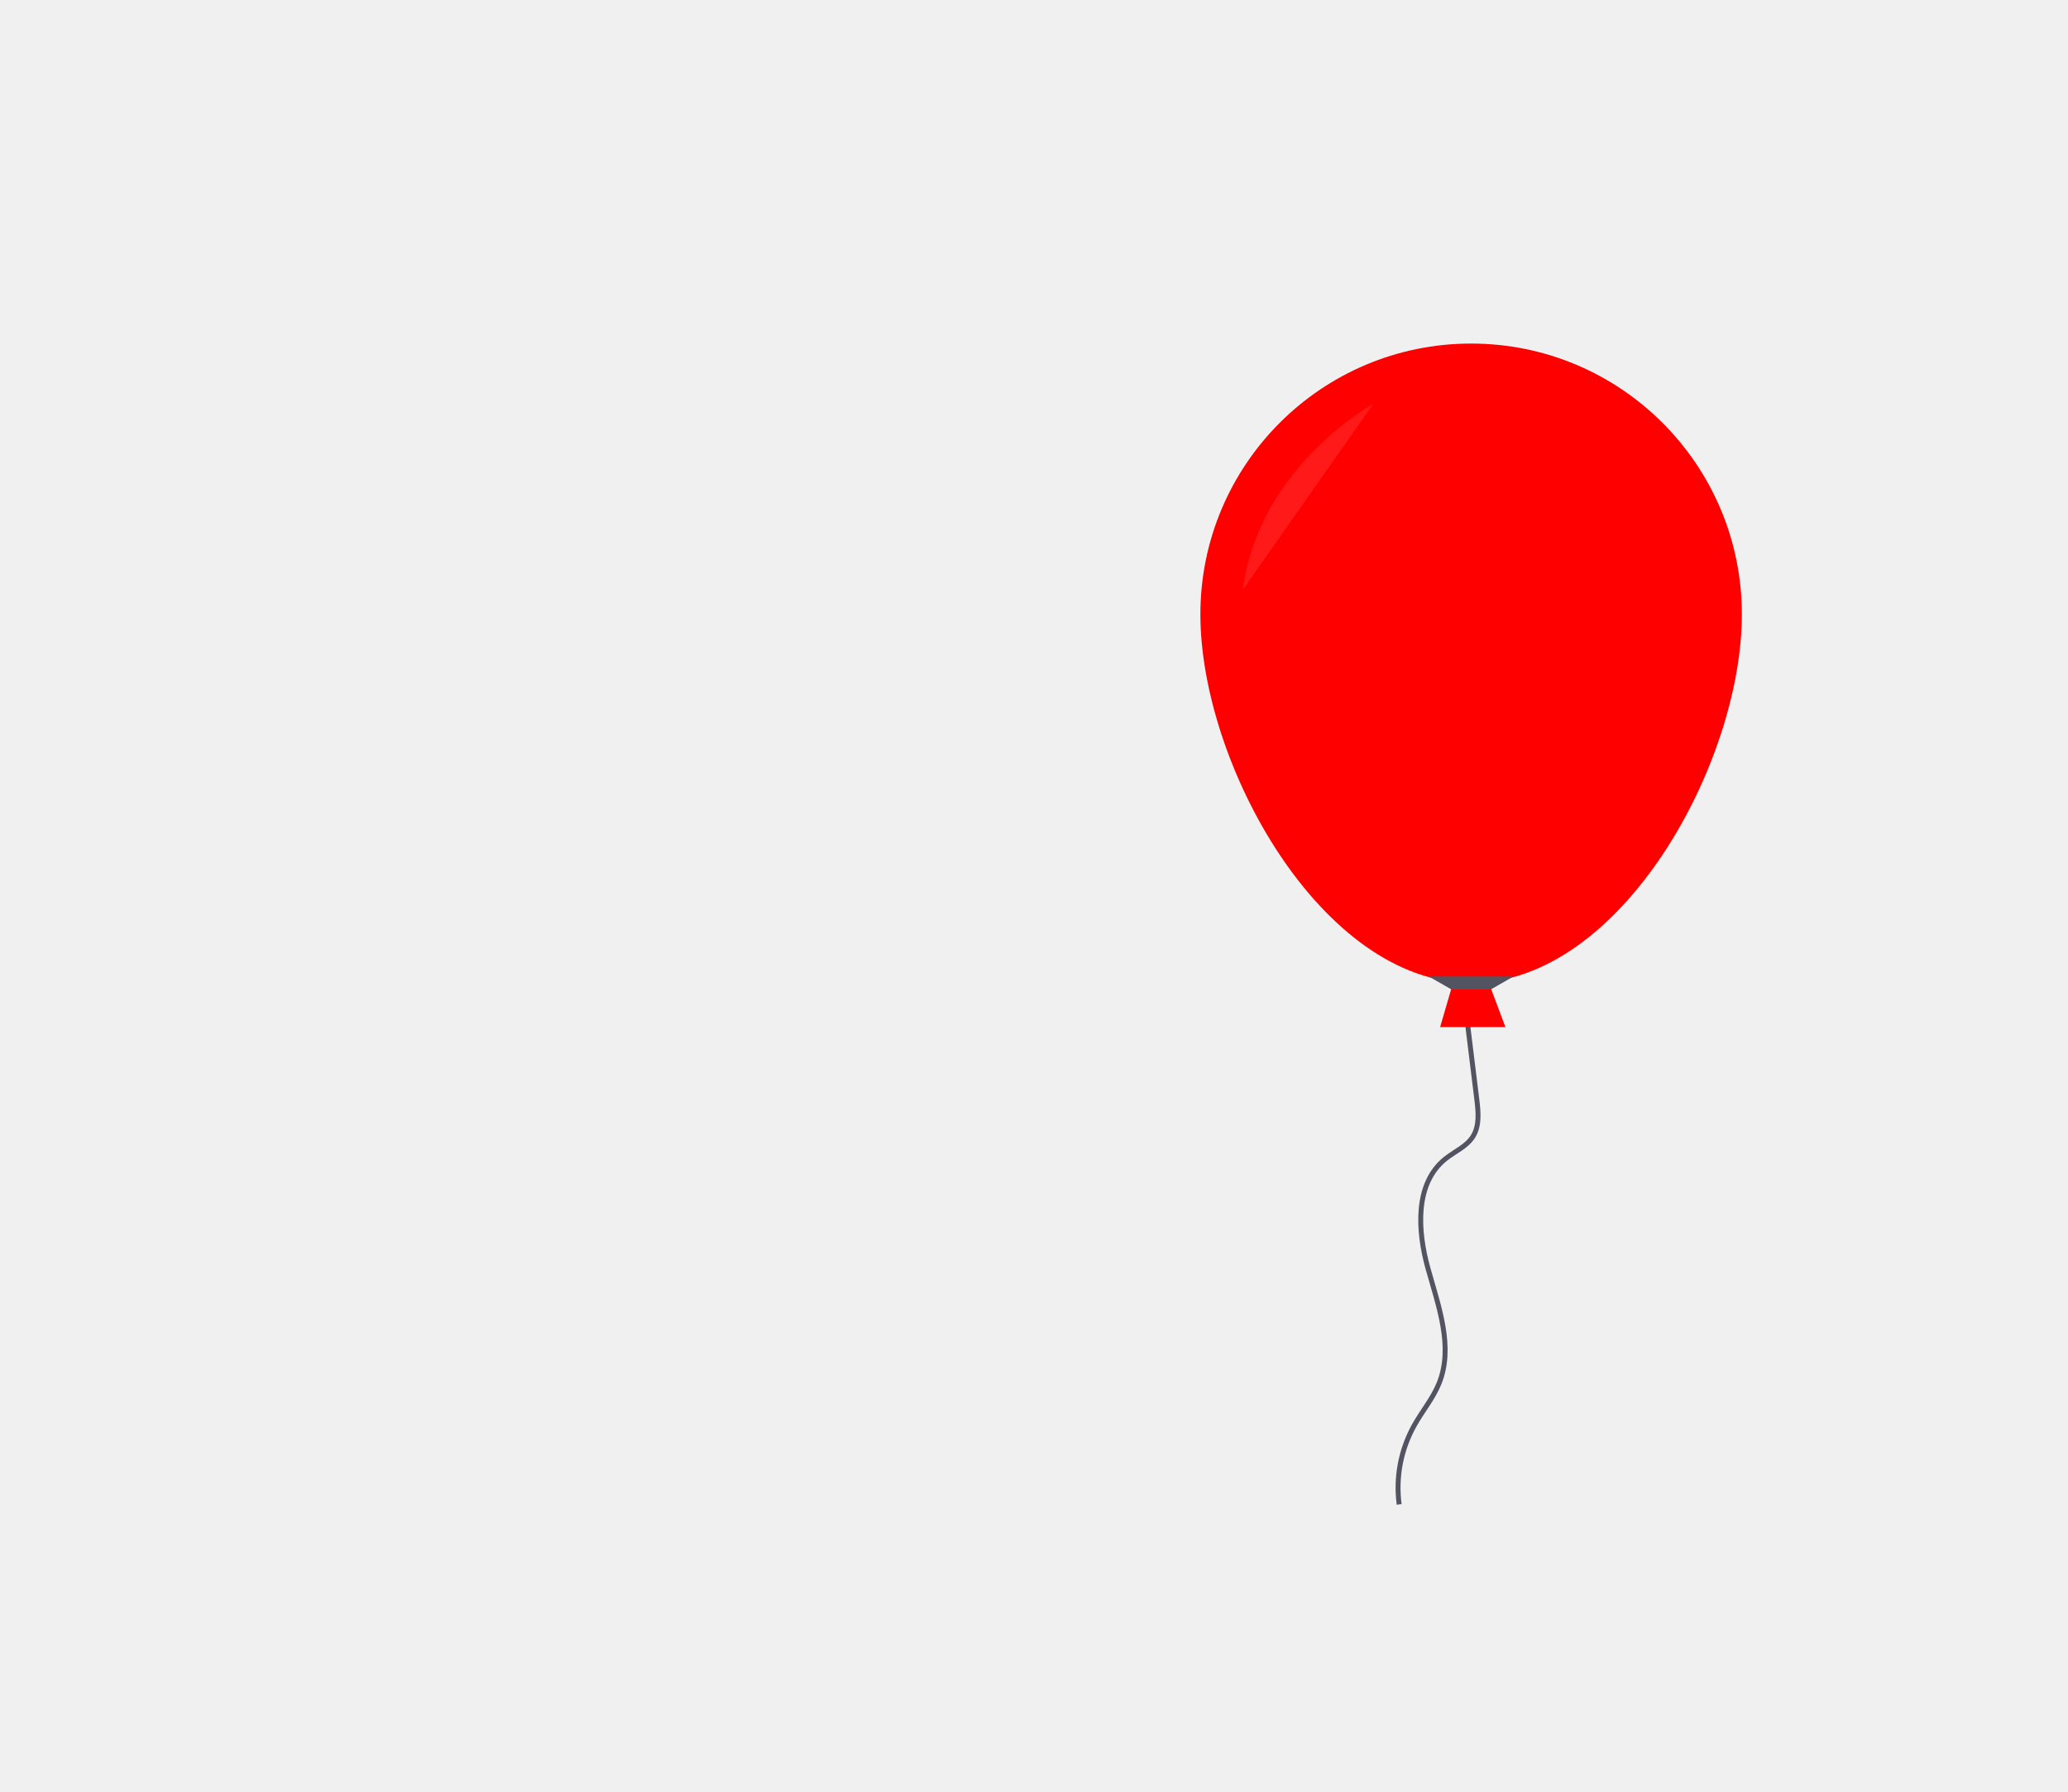
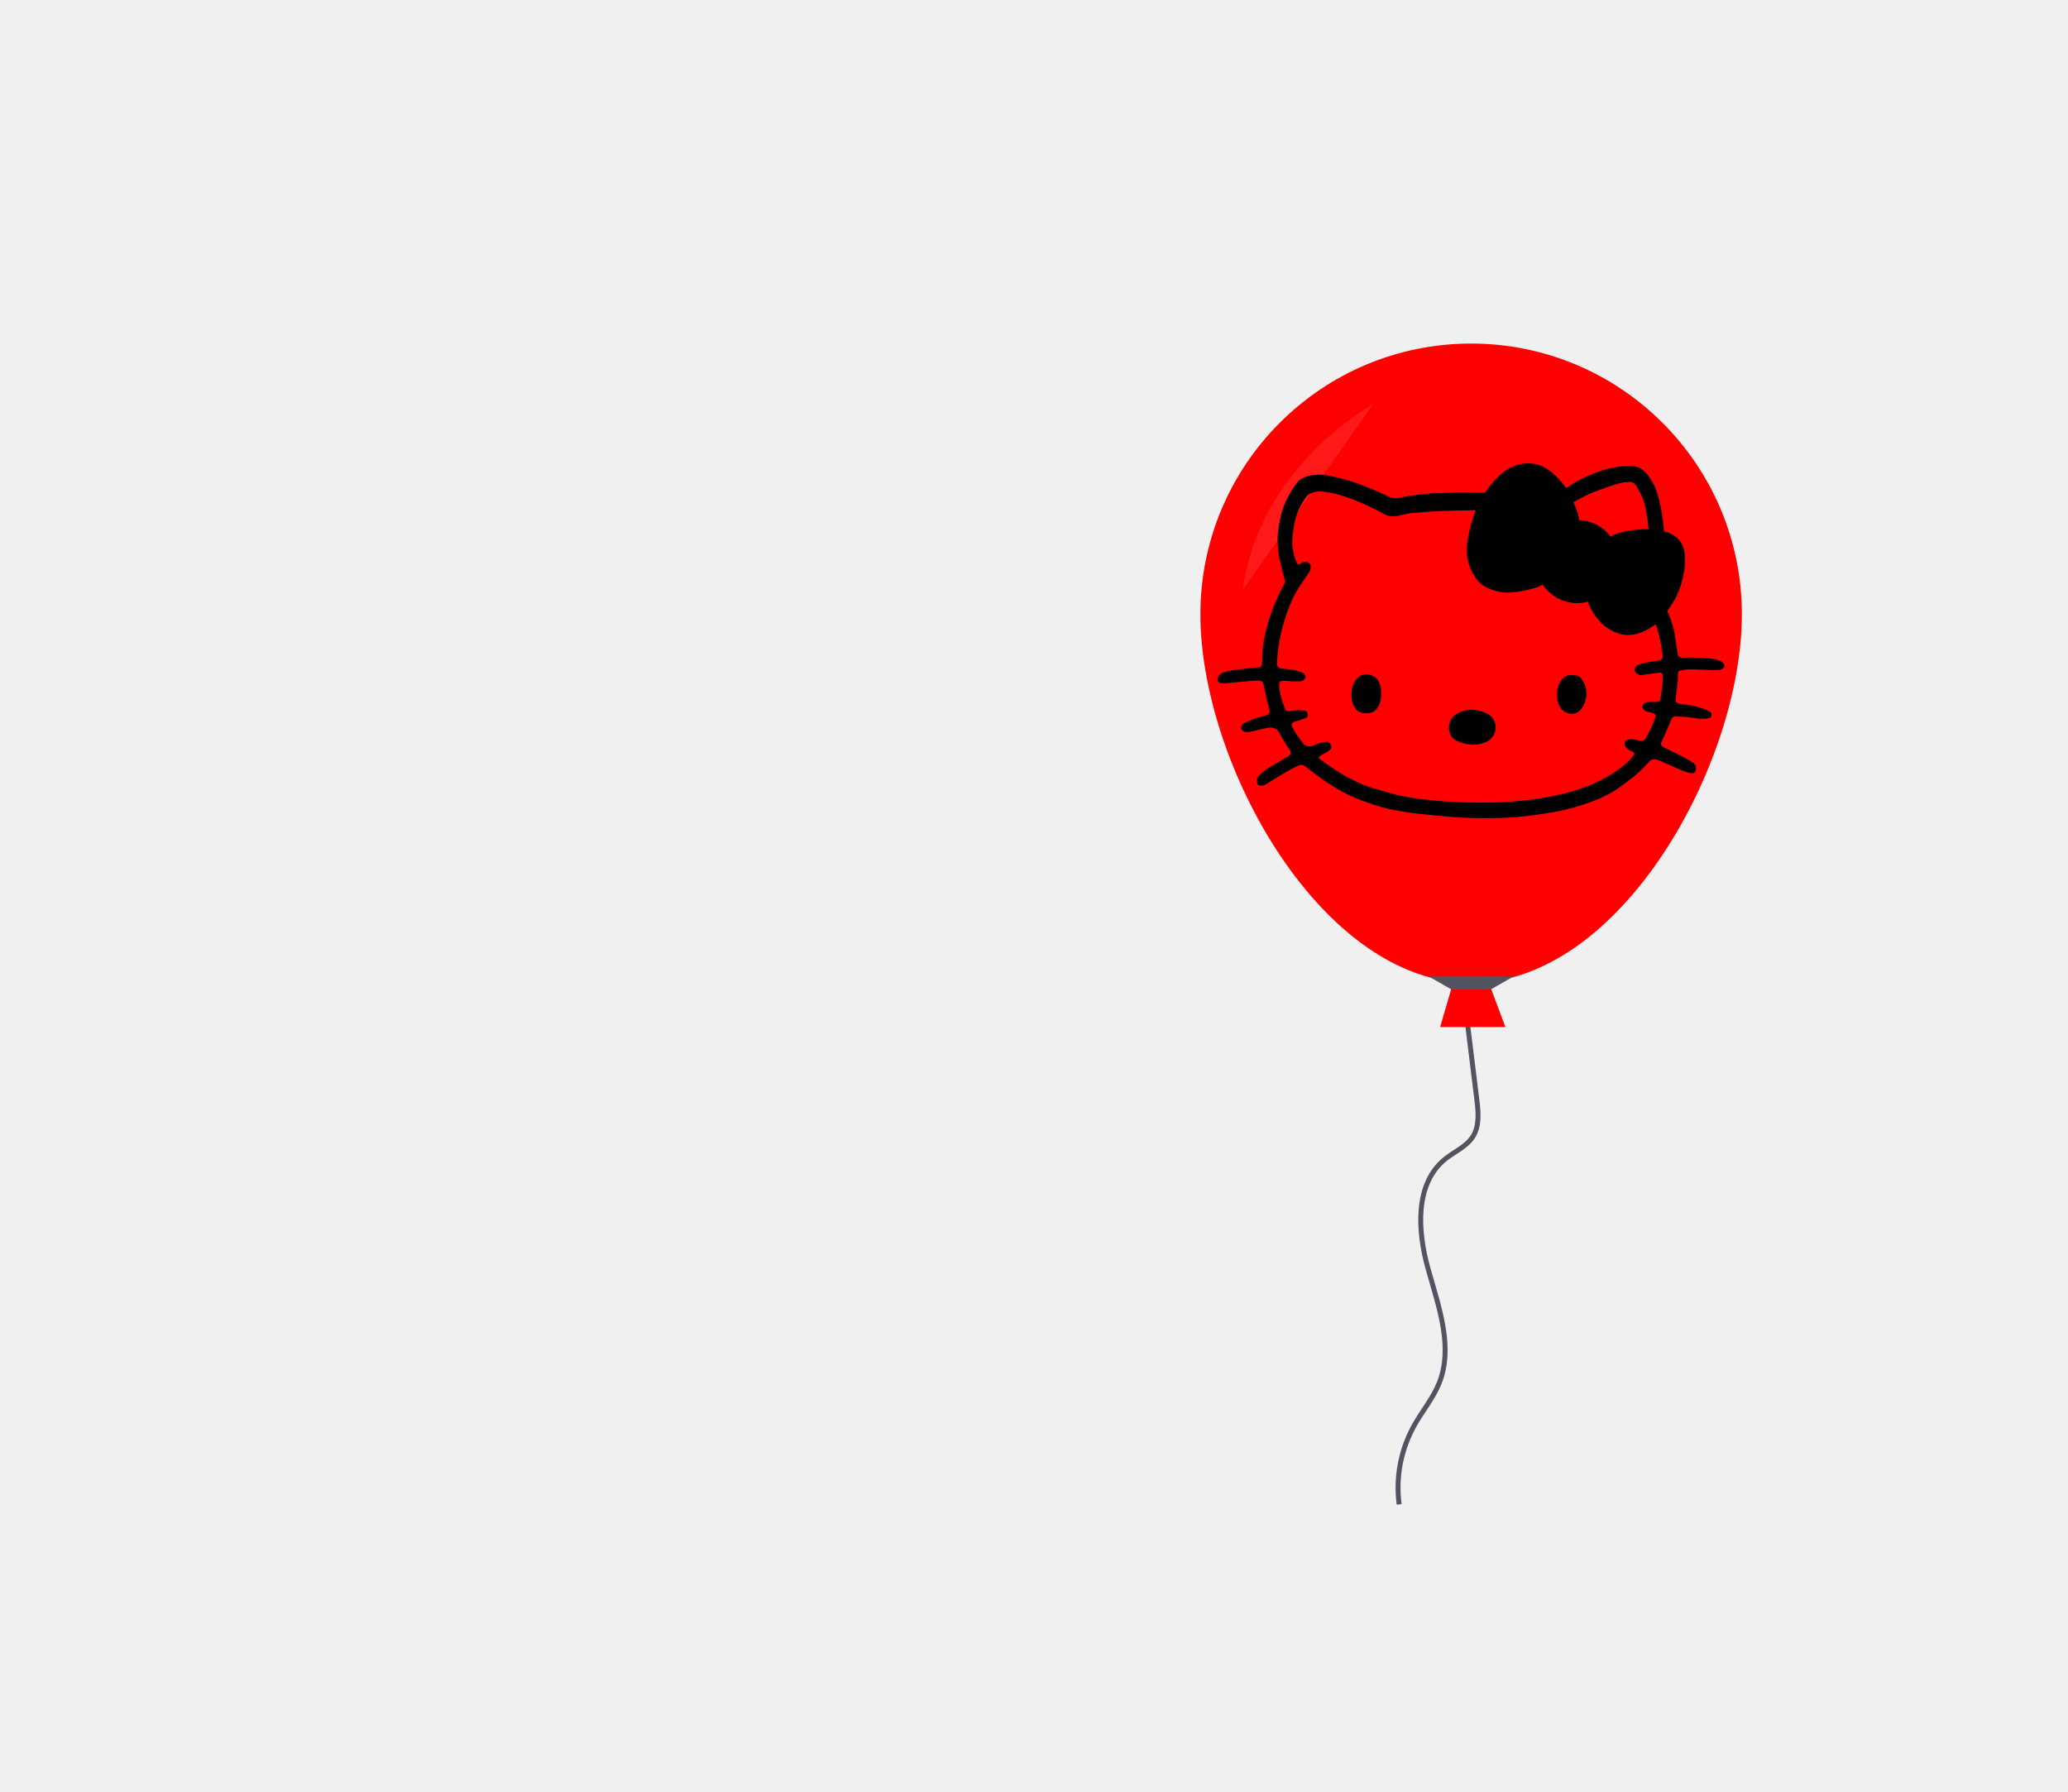
<svg xmlns="http://www.w3.org/2000/svg" id="683d3690-e1ab-45db-97b8-9484a1649262" data-name="Layer 1" width="839.2" height="727.08" viewBox="0 0 839.2 727.08">
  <path d="M775,494.28l4.7,38.31c.62,5.09,1.15,10.64-1.58,15-2.59,4.11-7.45,6.07-11.23,9.11-12.41,10-11.28,29.11-7,44.45s10.44,31.82,4.49,46.58c-2.46,6.09-6.8,11.22-10,16.94a51.87,51.87,0,0,0-6.2,32.18" transform="translate(-180.4 -86.46)" fill="none" stroke="#535461" stroke-miterlimit="10" stroke-width="2" />
  <polygon points="610.89 416.71 584.41 416.71 589.05 400.82 604.93 400.82 610.89 416.71" fill="#ff0000" />
  <path d="M887.25,335.72c0,60.68-49.19,149.57-109.86,149.57S667.52,396.4,667.52,335.72a109.86,109.86,0,1,1,219.73,0Z" transform="translate(-180.4 -86.46)" fill="#ff0000" />
  <polygon points="604.93 401.48 589.05 401.48 579.78 396.19 614.2 396.19 604.93 401.48" fill="#535461" />
  <path d="M737.68,250.34s-46.33,25.15-52.95,75.45" transform="translate(-180.4 -86.46)" fill="#fff" opacity="0.1" />
+   <g id="Layer_1" transform="translate(477, 140) scale(0.3)">
+     <svg fill="#000000" width="800px" height="800px" viewBox="0 0 14 14" role="img" focusable="false" aria-hidden="true">
+       <path d="m 9.726,8.327 c 0,0 -0.05,0.323 -0.259,0.389 0,0 -0.098,0.03 -0.197,-0.009 0,0 -0.097,-0.038 -0.16,-0.125 0,0 -0.06,-0.085 -0.072,-0.212 0,0 -0.009,-0.089 0.004,-0.232 0,0 0.02,-0.099 0.072,-0.18 0,0 0.059,-0.091 0.142,-0.129 0,0 0.068,-0.027 0.157,-0.02 0,0 0.086,0.007 0.15,0.04 0,0 0.197,0.16 0.162,0.478 m -2.308,1.034 c 0,0 -0.16,0.107 -0.384,0.099 0,0 -0.2,-0.007 -0.386,-0.098 0,0 -0.097,-0.048 -0.141,-0.146 0,0 -0.043,-0.094 -0.028,-0.211 0,0 0.012,-0.089 0.056,-0.161 0,0 0.051,-0.079 0.129,-0.118 0,0 0.15,-0.099 0.362,-0.095 0,0 0.207,0.004 0.366,0.099 0,0 0.075,0.035 0.126,0.109 0,0 0.05,0.072 0.06,0.158 0,0 0.013,0.111 -0.029,0.207 0,0 -0.042,0.095 -0.131,0.157 m -2.997,-1.552 c 0,0 0.082,-0.034 0.177,-0.009 0,0 0.081,0.02 0.156,0.078 0,0 0.086,0.091 0.109,0.237 0,0 0.017,0.113 0,0.272 0,0 -0.017,0.102 -0.063,0.178 0,0 -0.056,0.091 -0.144,0.129 0,0 -0.102,0.035 -0.205,0.019 0,0 -0.111,-0.019 -0.178,-0.091 0,0 -0.091,-0.109 -0.105,-0.278 0,0 -0.012,-0.148 0.036,-0.305 0,0 0.025,-0.075 0.083,-0.138 0,0 0.062,-0.07 0.134,-0.093 m 3.909,-5.009 c -0.056,0 -0.116,0.006 -0.177,0.02 0,0 -0.246,0.056 -0.448,0.237 l -0.003,0.001 c 0,0 -0.208,0.188 -0.372,0.437 0,0 -0.181,-0.005 -0.366,-0.007 l -0.15,0 c 0,0 -0.123,-0.007 -0.358,0.009 l -0.35,0.012 c 0,0 -0.413,0.021 -0.848,0.117 0,0 -0.123,0.008 -0.204,-0.035 0,0 -0.386,-0.2 -0.955,-0.386 l -0.294,-0.075 c 0,0 -0.182,-0.044 -0.311,-0.058 0,0 -0.365,-0.036 -0.581,0.144 0,0 -0.262,0.307 -0.385,0.707 0,0 -0.086,0.262 -0.11,0.635 0,0 -0.008,0.232 0.048,0.51 0,0 0.031,0.157 0.123,0.492 0,0 0.015,0.046 -0.012,0.095 0,0 -0.495,0.859 -0.522,1.709 0,0 -0.003,0.012 -10e-4,0.144 0,0 0,0.086 -0.051,0.119 l -0.259,0.024 -0.331,0.038 c 0,0 -0.2,0.023 -0.318,0.079 0,0 -0.093,0.039 -0.095,0.161 0,0 0.007,0.051 0.052,0.07 0,0 0.098,0.016 0.239,-0.001 l 0.235,-0.025 0.329,-0.028 0.121,-0.003 c 0,0 0.07,0.004 0.097,0.051 0,0 0.028,0.098 0.075,0.322 0,0 0.044,0.209 0.079,0.318 0,0 0.015,0.039 10e-4,0.071 0,0 -0.016,0.036 -0.068,0.056 l -0.268,0.078 c 0,0 -0.156,0.048 -0.256,0.111 0,0 -0.043,0.015 -0.067,0.06 0,0 -0.02,0.04 -0.015,0.072 0,0 0.005,0.031 0.058,0.058 0,0 0.06,0.031 0.129,0.02 0,0 0.123,-0.02 0.221,-0.052 l 0.244,-0.051 c 0,0 0.136,-0.019 0.217,0.064 l 0.107,0.189 0.115,0.187 c 0,0 0.011,0.025 0.062,0.089 0,0 0.027,0.028 0.02,0.074 0,0 -0.008,0.05 -0.056,0.075 0,0 -0.148,0.094 -0.453,0.267 0,0 -0.072,0.043 -0.148,0.106 0,0 -0.105,0.087 -0.14,0.157 l 0,0.081 c 0,0 0.005,0.048 0.035,0.07 0,0 0.048,0.02 0.101,0.013 0,0 0.048,-0.007 0.086,-0.035 l 0.374,-0.231 c 0,0 0.224,-0.14 0.382,-0.204 0,0 0.035,-0.021 0.079,-0.021 0,0 0.048,0.001 0.083,0.034 0,0 0.278,0.217 0.437,0.327 0,0 0.411,0.283 0.747,0.421 0,0 0.416,0.169 0.75,0.251 0,0 0.31,0.075 0.771,0.127 l 0.676,0.066 c 0,0 0.797,0.072 1.585,0.012 0,0 0.394,-0.029 0.628,-0.075 0,0 0.366,-0.042 0.766,-0.154 0,0 0.29,-0.082 0.543,-0.184 0,0 0.248,-0.099 0.47,-0.244 0,0 0.157,-0.102 0.437,-0.325 0,0 0.189,-0.166 0.349,-0.345 0,0 0.024,-0.027 0.064,-0.04 l 0.081,-0.001 c 0,0 0.05,0.012 0.131,0.05 0,0 0.093,0.044 0.13,0.056 l 0.288,0.127 c 0,0 0.173,0.079 0.297,0.098 0,0 0.046,0.003 0.075,-0.029 0,0 0.025,-0.027 0.027,-0.062 0,0 0.023,-0.081 -0.055,-0.15 0,0 -0.13,-0.093 -0.35,-0.2 l -0.361,-0.177 c 0,0 -0.047,-0.024 -0.059,-0.059 0,0 -0.009,-0.028 0.005,-0.051 l 0.094,-0.211 0.093,-0.213 0.044,-0.117 c 0,0 0.029,-0.068 0.091,-0.081 l 0.271,0.016 0.266,0.036 0.157,0.005 c 0,0 0.098,0 0.152,-0.034 0,0 0.024,-0.019 0.024,-0.064 0,0 0,-0.046 -0.027,-0.06 0,0 -0.181,-0.106 -0.415,-0.148 l -0.137,-0.023 -0.121,-0.019 -0.075,-0.009 c 0,0 -0.032,-0.007 -0.058,-0.031 0,0 -0.027,-0.025 -0.021,-0.048 0,0 0.004,-0.086 0.028,-0.255 0,0 0.024,-0.169 0.027,-0.259 l 10e-4,-0.099 c 0,0 -10e-4,-0.06 0.034,-0.087 0,0 0.148,-0.043 0.401,-0.028 l 0.416,0.016 0.137,-0.009 c 0,0 0.11,-0.016 0.115,-0.098 0,0 -0.012,-0.064 -0.081,-0.102 0,0 -0.008,-0.005 -0.123,-0.05 l -0.313,-0.035 -0.334,-0.009 -0.095,0.005 c 0,0 -0.056,0.005 -0.085,0 0,0 -0.031,0.001 -0.054,-0.03 0,0 -0.02,-0.025 -0.023,-0.055 l -0.083,-0.533 c 0,0 -0.05,-0.236 -0.162,-0.483 0,0 0.083,-0.115 0.207,-0.327 l 0.008,-0.017 c 0,0 0.199,-0.417 0.204,-0.829 0,0 0.003,-0.114 -0.013,-0.224 0,0 -0.02,-0.164 -0.138,-0.298 0,0 -0.118,-0.133 -0.28,-0.174 l -0.068,-0.016 c 0,0 -0.039,-0.659 -0.229,-1.091 0,0 -0.106,-0.192 -0.177,-0.274 0,0 -0.123,-0.144 -0.28,-0.178 0,0 -0.148,-0.027 -0.337,-0.001 l -0.318,0.062 c 0,0 -0.189,0.055 -0.345,0.118 0,0 -0.141,0.056 -0.331,0.152 l -0.301,0.182 c 0,0 -0.259,-0.392 -0.613,-0.534 l -0.005,-0.001 -0.004,-0.003 c 0,0 -0.128,-0.046 -0.295,-0.045 z m 2.441,0.44 c 0.093,0.011 0.137,0.095 0.137,0.095 0.097,0.145 0.152,0.287 0.152,0.287 0.05,0.127 0.083,0.303 0.083,0.303 l 0.038,0.248 0.021,0.187 c -0.394,-0.016 -0.769,0.109 -0.769,0.109 -0.067,0.019 -0.126,0.071 -0.126,0.071 l -0.074,-0.09 c -0.133,-0.144 -0.309,-0.221 -0.309,-0.221 -0.17,-0.076 -0.368,-0.083 -0.368,-0.083 -0.008,-0.097 -0.034,-0.17 -0.034,-0.17 l -0.001,-0.004 -0.021,-0.063 -0.075,-0.191 c 0.356,-0.2 0.523,-0.255 0.523,-0.255 0.172,-0.067 0.356,-0.127 0.356,-0.127 0.232,-0.076 0.326,-0.086 0.326,-0.086 l 0.141,-0.009 z m -7.336,0.225 c 0.105,0.003 0.343,0.054 0.343,0.054 0.597,0.152 1.171,0.488 1.171,0.488 0.129,0.074 0.33,0.035 0.33,0.035 l 0.17,-0.039 c 0.102,-0.024 0.168,-0.028 0.168,-0.028 l 0.609,-0.044 c 0.439,-0.017 0.884,-0.02 0.884,-0.02 l -0.038,0.09 -0.003,0.011 c -0.154,0.464 -0.17,0.763 -0.17,0.763 -0.028,0.537 0.299,0.848 0.299,0.848 l 0.005,0.007 0.007,0.005 c 0.239,0.2 0.577,0.223 0.577,0.223 0.338,0.023 0.79,-0.129 0.79,-0.129 l 0.029,-0.011 c 0.04,-0.019 0.081,-0.052 0.081,-0.052 0.14,0.208 0.356,0.326 0.356,0.326 0.217,0.119 0.462,0.118 0.462,0.118 0.133,0.001 0.267,-0.034 0.267,-0.034 0.008,0.063 0.04,0.119 0.04,0.119 0.107,0.236 0.297,0.412 0.297,0.412 0.227,0.209 0.495,0.25 0.495,0.25 0.407,0.06 0.767,-0.252 0.767,-0.252 l 0.035,0.113 c 0.094,0.301 0.129,0.653 0.129,0.653 0,0.058 -0.042,0.081 -0.042,0.081 -0.048,0.02 -0.14,0.031 -0.14,0.031 l -0.144,0.021 -0.138,0.031 c -0.083,0.017 -0.146,0.05 -0.146,0.05 -0.068,0.051 -0.051,0.13 -0.051,0.13 0.036,0.093 0.145,0.098 0.145,0.098 l 0.215,-0.028 0.215,-0.031 0.015,0.001 c 0.04,0.004 0.051,0.013 0.051,0.013 0.023,0.017 0.019,0.072 0.019,0.072 0.005,0.148 -0.008,0.217 -0.008,0.217 -0.021,0.184 -0.052,0.356 -0.052,0.356 -0.021,0.035 -0.076,0.036 -0.076,0.036 l -0.09,-0.005 -0.161,0.007 c -0.075,0.023 -0.095,0.102 -0.095,0.102 -0.003,0.072 0.095,0.115 0.095,0.115 l 0.174,0.051 c 0.027,0.008 0.039,0.032 0.039,0.032 0.015,0.031 -0.004,0.076 -0.004,0.076 -0.064,0.208 -0.219,0.472 -0.219,0.472 -0.042,0.095 -0.146,0.068 -0.146,0.068 l -0.162,-0.036 c -0.094,-0.017 -0.156,0.027 -0.156,0.027 -0.029,0.016 -0.038,0.056 -0.038,0.056 -0.007,0.035 0.004,0.064 0.004,0.064 0.019,0.056 0.082,0.095 0.082,0.095 0.036,0.023 0.114,0.06 0.114,0.06 0.021,0.015 0.024,0.038 0.024,0.038 0.003,0.023 -0.017,0.048 -0.017,0.048 -0.115,0.148 -0.295,0.286 -0.295,0.286 -0.127,0.095 -0.334,0.22 -0.334,0.22 -0.592,0.335 -1.256,0.444 -1.256,0.444 -0.423,0.107 -1.158,0.148 -1.158,0.148 -0.908,0.051 -1.763,-0.046 -1.763,-0.046 -0.411,-0.032 -0.792,-0.123 -0.792,-0.123 -0.146,-0.035 -0.58,-0.164 -0.58,-0.164 -0.314,-0.094 -0.655,-0.29 -0.655,-0.29 -0.279,-0.16 -0.605,-0.407 -0.605,-0.407 -0.015,-0.009 -0.004,-0.04 -0.004,-0.04 0.035,-0.036 0.153,-0.094 0.153,-0.094 0.101,-0.05 0.137,-0.113 0.137,-0.113 0.007,-0.052 -0.019,-0.095 -0.019,-0.095 -0.029,-0.05 -0.085,-0.052 -0.085,-0.052 -0.09,-0.004 -0.184,0.03 -0.184,0.03 l -0.173,0.072 c -0.134,0.025 -0.199,-0.056 -0.199,-0.056 l -0.148,-0.201 c -0.078,-0.117 -0.123,-0.216 -0.123,-0.216 -0.016,-0.031 0,-0.06 0,-0.06 0.015,-0.027 0.048,-0.042 0.048,-0.042 0.109,-0.03 0.279,-0.091 0.279,-0.091 0.038,-0.027 0.042,-0.044 0.042,-0.044 0.011,-0.042 -0.003,-0.079 -0.003,-0.079 -0.016,-0.043 -0.062,-0.055 -0.062,-0.055 l -0.157,-0.011 -0.177,0.019 c -0.072,0.027 -0.118,-0.013 -0.118,-0.013 -0.13,-0.282 -0.154,-0.555 -0.154,-0.555 l 0,-0.059 c -10e-4,-0.039 0.019,-0.06 0.019,-0.06 0.02,-0.021 0.056,-0.023 0.056,-0.023 l 0.123,0.003 0.122,0.009 c 0.051,-0.005 0.178,0 0.178,0 0.105,-0.009 0.126,-0.097 0.126,-0.097 0.004,-0.079 -0.078,-0.114 -0.078,-0.114 -0.102,-0.028 -0.142,-0.047 -0.142,-0.047 l -0.189,-0.03 -0.186,-0.02 c -0.023,-0.003 -0.046,-0.024 -0.046,-0.024 -0.021,-0.02 -0.035,-0.046 -0.035,-0.046 0.009,-0.788 0.33,-1.481 0.33,-1.481 0.064,-0.17 0.199,-0.38 0.199,-0.38 l 0.244,-0.36 c 0.038,-0.081 0.021,-0.145 0.021,-0.145 -0.023,-0.075 -0.099,-0.086 -0.099,-0.086 -0.043,-0.008 -0.088,0.012 -0.088,0.012 l -0.076,0.044 c -0.038,0.012 -0.054,-0.016 -0.054,-0.016 -0.05,-0.095 -0.079,-0.22 -0.079,-0.22 -0.023,-0.097 -0.038,-0.237 -0.038,-0.237 0.008,-0.352 0.081,-0.613 0.081,-0.613 0.085,-0.309 0.27,-0.531 0.27,-0.531 0.107,-0.11 0.317,-0.106 0.317,-0.106 z" />
+     </svg>
+   </g>
</svg>
